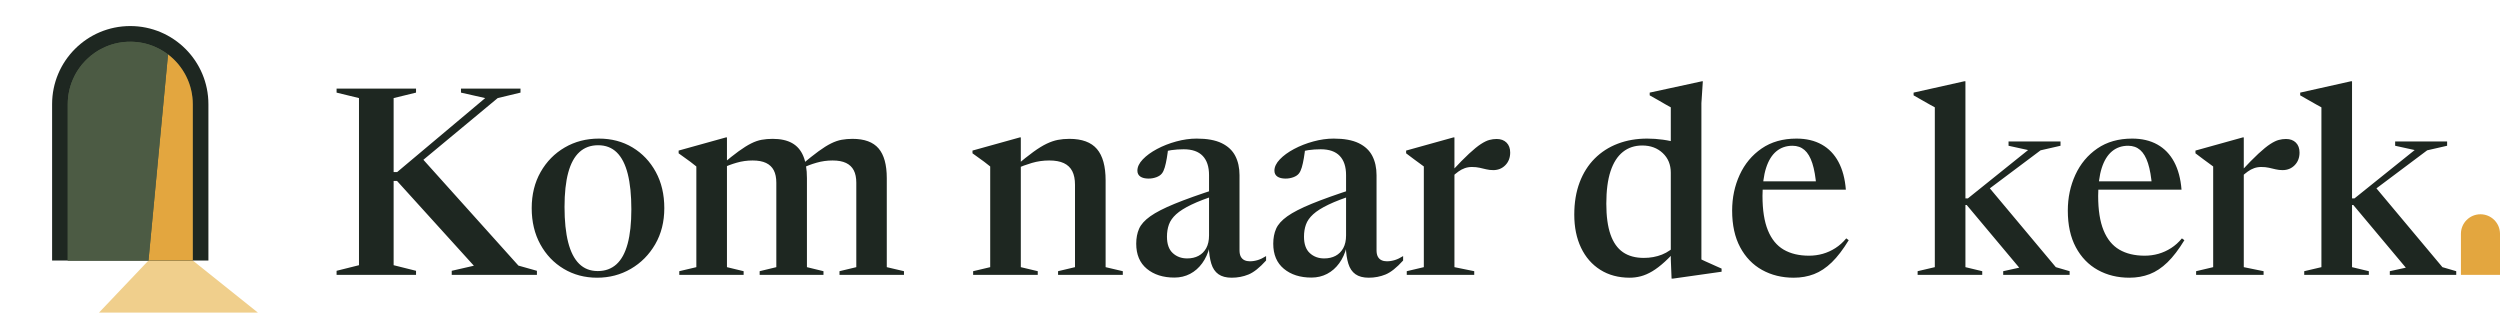
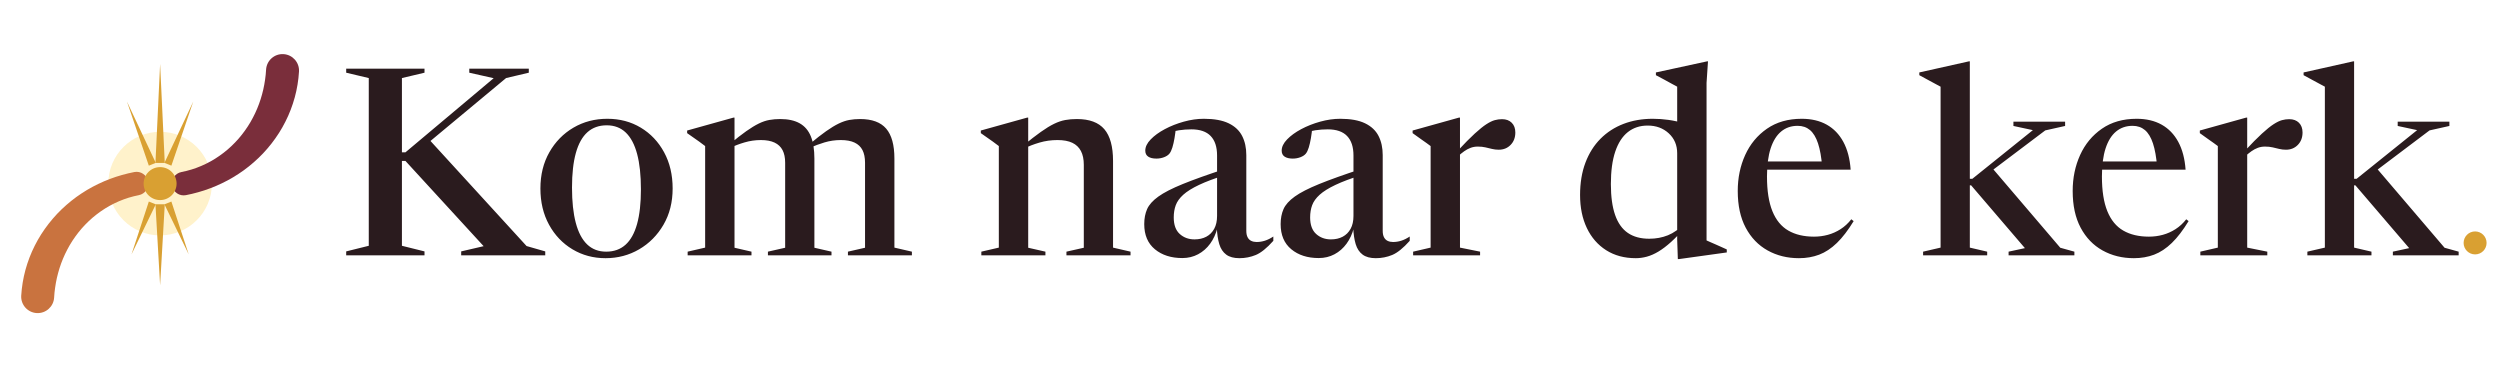
- <svg xmlns="http://www.w3.org/2000/svg" viewBox="0 -120 19193 2400" role="img" aria-label="Kom naar de kerk.">
-   <g transform="translate(0 -120) scale(20)">
-     <path d="M57 100 H74 L99 120 H38 Z" fill="#F0CF8C" />
-     <path d="M20 100 V40 A30 30 0 0 1 80 40 V100 Z" fill="#1E2721" />
-     <path d="M26 100 V40 A24 24 0 0 1 74 40 V100 Z" fill="#4C5B44" />
-     <path d="M57 100 L64.5 20.9 A24 24 0 0 1 74 40 V100 Z" fill="#E3A63F" />
-     <path d="M26 100 V40 A24 24 0 0 1 64.5 20.9 L57 100 Z" fill="#4C5B44" />
+ <svg xmlns="http://www.w3.org/2000/svg" viewBox="0 -1956 19153 2814" role="img" aria-label="Kom naar de kerk.">
+   <g transform="translate(144.3077 -1631.708) scale(18.03846)">
+     <circle cx="60" cy="60" r="22" fill="#FFE9A8" opacity="0.6" />
+     <path d="M55.21 52.38L45.91 25.14L58.16 51.19Z" fill="#D9A032" />
+     <path d="M58.02 51.22L60 9.2L61.98 51.22Z" fill="#D9A032" />
+     <path d="M61.84 51.19L74.09 25.14L64.79 52.38Z" fill="#D9A032" />
+     <path d="M64.79 67.62L72.14 90.04L61.84 68.81Z" fill="#D9A032" />
+     <path d="M61.98 68.78L60 103.2L58.02 68.78Z" fill="#D9A032" />
+     <path d="M58.16 68.81L47.86 90.04L55.21 67.62Z" fill="#D9A032" />
+     <path d="M1.01 107.59L1.25 104.82L1.63 102.06L2.15 99.33L2.81 96.63L3.61 93.98L4.54 91.36L5.6 88.8L6.79 86.3L8.09 83.87L9.51 81.51L11.05 79.22L12.69 77.01L14.43 74.89L16.26 72.85L18.19 70.91L20.2 69.07L22.29 67.32L24.45 65.67L26.69 64.13L28.98 62.69L31.34 61.36L33.75 60.14L36.21 59.02L38.71 58.02L41.24 57.12L43.82 56.34L46.42 55.66L49.05 55.09A5 5 0 0 1 50.95 64.91L48.79 65.39L46.66 65.98L44.56 66.69L42.5 67.51L40.49 68.43L38.54 69.45L36.64 70.57L34.8 71.79L33.03 73.09L31.33 74.47L29.7 75.94L28.15 77.48L26.68 79.08L25.29 80.76L23.99 82.49L22.77 84.27L21.63 86.11L20.59 88L19.63 89.92L18.76 91.88L17.98 93.87L17.29 95.89L16.69 97.94L16.17 100.01L15.75 102.09L15.41 104.19L15.15 106.29L14.99 108.41A7 7 0 0 1 1.01 107.59Z" fill="#C9733F" />
+     <path d="M118.99 12.41L118.75 15.18L118.37 17.94L117.85 20.67L117.19 23.37L116.39 26.02L115.46 28.64L114.4 31.2L113.21 33.7L111.91 36.13L110.49 38.49L108.95 40.78L107.31 42.99L105.57 45.11L103.74 47.15L101.81 49.09L99.8 50.93L97.71 52.68L95.55 54.33L93.31 55.87L91.02 57.31L88.66 58.64L86.25 59.86L83.79 60.98L81.29 61.98L78.76 62.88L76.18 63.66L73.58 64.34L70.95 64.91A5 5 0 0 1 69.05 55.09L71.21 54.61L73.34 54.02L75.44 53.31L77.5 52.49L79.51 51.57L81.46 50.55L83.36 49.43L85.2 48.21L86.97 46.91L88.67 45.53L90.3 44.06L91.85 42.52L93.32 40.92L94.71 39.24L96.01 37.51L97.23 35.73L98.37 33.89L99.41 32L100.37 30.08L101.24 28.12L102.02 26.13L102.71 24.11L103.31 22.06L103.83 19.99L104.25 17.91L104.59 15.81L104.85 13.71L105.01 11.59A7 7 0 0 1 118.99 12.41Z" fill="#7A2E3B" />
+     <circle cx="60" cy="60" r="7" fill="#D9A032" />
  </g>
-   <g transform="translate(2520 490)">
-     <path transform="translate(0 1500)" d="M1460 -71 1602 -31V0H948V-31L1118 -70L528 -721H421V-789H529L1205 -1357L1019 -1399V-1430H1476V-1399L1301 -1357L600 -775L728 -886ZM502 -1357V-74L674 -31V0H64V-31L236 -74V-1357L64 -1399V-1430H674V-1399ZM2069 -29Q2155 -29 2212.5 -81.0Q2270 -133 2298.5 -238.5Q2327 -344 2327 -503Q2327 -665 2299.5 -774.5Q2272 -884 2215.5 -939.5Q2159 -995 2072 -995Q1986 -995 1928.5 -942.5Q1871 -890 1842.5 -785.0Q1814 -680 1814 -521Q1814 -359 1842.0 -249.5Q1870 -140 1926.5 -84.5Q1983 -29 2069 -29ZM2064 22Q1922 22 1808.0 -46.0Q1694 -114 1628.0 -234.5Q1562 -355 1562 -512Q1562 -669 1630.5 -789.5Q1699 -910 1816.0 -978.0Q1933 -1046 2078 -1046Q2223 -1046 2336.0 -978.0Q2449 -910 2514.5 -790.0Q2580 -670 2580 -512Q2580 -355 2510.0 -234.5Q2440 -114 2323.0 -46.0Q2206 22 2064 22ZM3061 -847V-59L3189 -28V0H2695V-28L2826 -59V-832Q2810 -845 2780.0 -868.0Q2750 -891 2690 -933V-954L3053 -1055H3061ZM3675 -742V-59L3802 -28V0H3312V-28L3440 -59V-707Q3440 -765 3420.5 -802.5Q3401 -840 3361.0 -859.0Q3321 -878 3258 -878Q3195 -878 3136.0 -861.0Q3077 -844 3032 -822L3023 -847Q3097 -910 3151.0 -949.0Q3205 -988 3247.0 -1009.0Q3289 -1030 3328.0 -1037.0Q3367 -1044 3412 -1044Q3503 -1044 3561.0 -1011.5Q3619 -979 3647.0 -912.0Q3675 -845 3675 -742ZM4288 -742V-59L4420 -28V0H3925V-28L4054 -59V-707Q4054 -765 4034.5 -802.5Q4015 -840 3975.0 -859.0Q3935 -878 3872 -878Q3809 -878 3749.5 -861.0Q3690 -844 3646 -822L3636 -847Q3711 -910 3764.5 -949.0Q3818 -988 3860.5 -1009.0Q3903 -1030 3942.0 -1037.0Q3981 -1044 4025 -1044Q4162 -1044 4225.0 -970.5Q4288 -897 4288 -742ZM5317 -845V-59L5447 -28V0H4951V-28L5082 -59V-832Q5066 -845 5036.0 -868.0Q5006 -891 4946 -933V-954L5309 -1055H5317ZM5603 -28 5733 -59V-692Q5733 -755 5712.0 -796.0Q5691 -837 5647.5 -857.5Q5604 -878 5535 -878Q5466 -878 5401.5 -859.0Q5337 -840 5289 -817L5279 -837Q5357 -903 5413.5 -944.0Q5470 -985 5515.0 -1006.5Q5560 -1028 5601.0 -1036.0Q5642 -1044 5690 -1044Q5835 -1044 5901.5 -966.0Q5968 -888 5968 -725V-59L6100 -28V0H5603ZM6822 -661 6829 -616Q6704 -576 6627.0 -539.0Q6550 -502 6509.5 -465.0Q6469 -428 6454.0 -386.0Q6439 -344 6439 -293Q6439 -208 6483.5 -167.0Q6528 -126 6594 -126Q6644 -126 6681.5 -146.0Q6719 -166 6740.5 -205.0Q6762 -244 6762 -303V-766Q6762 -862 6713.5 -913.0Q6665 -964 6567 -964Q6519 -964 6473.0 -957.5Q6427 -951 6400 -939L6450 -985Q6445 -938 6438.0 -896.5Q6431 -855 6422.0 -824.5Q6413 -794 6400 -778Q6386 -760 6357.5 -749.5Q6329 -739 6298 -739Q6257 -739 6234.5 -754.5Q6212 -770 6212 -800Q6212 -843 6253.5 -886.5Q6295 -930 6362.5 -966.0Q6430 -1002 6510.5 -1024.0Q6591 -1046 6667 -1046Q6787 -1046 6859.0 -1011.0Q6931 -976 6963.5 -913.0Q6996 -850 6996 -765V-189Q6996 -158 7006.0 -139.5Q7016 -121 7034.0 -112.5Q7052 -104 7075 -104Q7106 -104 7136.5 -113.5Q7167 -123 7200 -144V-110Q7125 -27 7064.5 -2.5Q7004 22 6936 22Q6872 22 6834.0 -5.0Q6796 -32 6779.5 -85.5Q6763 -139 6760 -216L6766 -213Q6748 -142 6709.5 -89.0Q6671 -36 6616.5 -7.5Q6562 21 6496 21Q6366 21 6284.5 -46.5Q6203 -114 6203 -239Q6203 -304 6225.0 -354.0Q6247 -404 6311.0 -449.5Q6375 -495 6498.0 -545.5Q6621 -596 6822 -661ZM7874 -661 7881 -616Q7756 -576 7679.0 -539.0Q7602 -502 7561.5 -465.0Q7521 -428 7506.0 -386.0Q7491 -344 7491 -293Q7491 -208 7535.5 -167.0Q7580 -126 7646 -126Q7696 -126 7733.5 -146.0Q7771 -166 7792.5 -205.0Q7814 -244 7814 -303V-766Q7814 -862 7765.5 -913.0Q7717 -964 7619 -964Q7571 -964 7525.0 -957.5Q7479 -951 7452 -939L7502 -985Q7497 -938 7490.0 -896.5Q7483 -855 7474.0 -824.5Q7465 -794 7452 -778Q7438 -760 7409.5 -749.5Q7381 -739 7350 -739Q7309 -739 7286.5 -754.5Q7264 -770 7264 -800Q7264 -843 7305.5 -886.5Q7347 -930 7414.5 -966.0Q7482 -1002 7562.5 -1024.0Q7643 -1046 7719 -1046Q7839 -1046 7911.0 -1011.0Q7983 -976 8015.5 -913.0Q8048 -850 8048 -765V-189Q8048 -158 8058.0 -139.5Q8068 -121 8086.0 -112.5Q8104 -104 8127 -104Q8158 -104 8188.5 -113.5Q8219 -123 8252 -144V-110Q8177 -27 8116.5 -2.5Q8056 22 7988 22Q7924 22 7886.0 -5.0Q7848 -32 7831.5 -85.5Q7815 -139 7812 -216L7818 -213Q7800 -142 7761.5 -89.0Q7723 -36 7668.5 -7.5Q7614 21 7548 21Q7418 21 7336.5 -46.5Q7255 -114 7255 -239Q7255 -304 7277.0 -354.0Q7299 -404 7363.0 -449.5Q7427 -495 7550.0 -545.5Q7673 -596 7874 -661ZM8970 -1043Q9018 -1043 9046.0 -1015.0Q9074 -987 9074 -939Q9074 -880 9037.0 -842.0Q9000 -804 8944 -804Q8916 -804 8891.0 -810.0Q8866 -816 8839.5 -822.0Q8813 -828 8780 -828Q8751 -828 8725.5 -819.0Q8700 -810 8676.5 -793.0Q8653 -776 8627 -752V-797Q8705 -881 8758.5 -930.5Q8812 -980 8849.0 -1004.0Q8886 -1028 8914.0 -1035.5Q8942 -1043 8970 -1043ZM8646 -855V-59L8798 -28V0H8280V-28L8411 -59V-832Q8398 -842 8380.5 -854.5Q8363 -867 8337.5 -886.0Q8312 -905 8275 -933V-954L8638 -1055H8646ZM10307 -784Q10307 -877 10245.0 -935.0Q10183 -993 10088 -993Q10001 -993 9939.0 -943.5Q9877 -894 9844.5 -795.5Q9812 -697 9812 -546Q9812 -402 9844.0 -310.0Q9876 -218 9939.5 -174.0Q10003 -130 10100 -130Q10175 -130 10239.5 -155.5Q10304 -181 10362 -242L10374 -219Q10313 -148 10261.5 -101.0Q10210 -54 10164.5 -27.0Q10119 0 10076.5 11.0Q10034 22 9992 22Q9862 22 9766.0 -38.5Q9670 -99 9618.0 -208.0Q9566 -317 9566 -462Q9566 -601 9607.0 -709.5Q9648 -818 9723.0 -893.0Q9798 -968 9900.5 -1007.0Q10003 -1046 10126 -1046Q10186 -1046 10247.0 -1037.5Q10308 -1029 10366.0 -1011.5Q10424 -994 10475 -966L10307 -943V-1286Q10295 -1292 10267.5 -1308.0Q10240 -1324 10207.0 -1343.0Q10174 -1362 10145 -1378V-1399L10546 -1486H10553L10542 -1318V-118Q10551 -113 10570.5 -104.5Q10590 -96 10613.0 -85.5Q10636 -75 10658.5 -65.0Q10681 -55 10697 -48V-24L10323 29H10313L10307 -121ZM11272 -1046Q11384 -1046 11465.5 -1000.5Q11547 -955 11594.0 -867.5Q11641 -780 11651 -654H10984V-718H11528L11425 -675Q11416 -788 11393.5 -857.0Q11371 -926 11333.5 -958.5Q11296 -991 11241 -991Q11169 -991 11117.5 -948.5Q11066 -906 11038.5 -820.5Q11011 -735 11011 -606Q11011 -443 11052.5 -341.5Q11094 -240 11173.5 -193.5Q11253 -147 11368 -147Q11423 -147 11474.0 -161.5Q11525 -176 11571.0 -205.5Q11617 -235 11654 -280L11673 -266Q11608 -159 11543.0 -96.0Q11478 -33 11406.5 -5.5Q11335 22 11251 22Q11115 22 11008.0 -37.5Q10901 -97 10839.5 -212.0Q10778 -327 10778 -493Q10778 -642 10836.0 -768.0Q10894 -894 11004.5 -970.0Q11115 -1046 11272 -1046ZM12675 -603 12748 -674 13263 -59 13369 -28V0H12859V-28L12982 -55L12579 -536H12520V-587H12588L13050 -958L12900 -991V-1024H13299V-991L13146 -956ZM12569 -59 12698 -28V0H12202V-28L12334 -59V-1286Q12321 -1293 12297.5 -1306.0Q12274 -1319 12242.0 -1337.5Q12210 -1356 12171 -1378V-1399L12560 -1486H12569V-1311ZM13849 -1046Q13961 -1046 14042.5 -1000.5Q14124 -955 14171.0 -867.5Q14218 -780 14228 -654H13561V-718H14105L14002 -675Q13993 -788 13970.5 -857.0Q13948 -926 13910.5 -958.5Q13873 -991 13818 -991Q13746 -991 13694.5 -948.5Q13643 -906 13615.5 -820.5Q13588 -735 13588 -606Q13588 -443 13629.5 -341.5Q13671 -240 13750.5 -193.5Q13830 -147 13945 -147Q14000 -147 14051.0 -161.5Q14102 -176 14148.0 -205.5Q14194 -235 14231 -280L14250 -266Q14185 -159 14120.0 -96.0Q14055 -33 13983.5 -5.5Q13912 22 13828 22Q13692 22 13585.0 -37.5Q13478 -97 13416.5 -212.0Q13355 -327 13355 -493Q13355 -642 13413.0 -768.0Q13471 -894 13581.5 -970.0Q13692 -1046 13849 -1046ZM15030 -1043Q15078 -1043 15106.0 -1015.0Q15134 -987 15134 -939Q15134 -880 15097.0 -842.0Q15060 -804 15004 -804Q14976 -804 14951.0 -810.0Q14926 -816 14899.5 -822.0Q14873 -828 14840 -828Q14811 -828 14785.5 -819.0Q14760 -810 14736.5 -793.0Q14713 -776 14687 -752V-797Q14765 -881 14818.5 -930.5Q14872 -980 14909.0 -1004.0Q14946 -1028 14974.0 -1035.5Q15002 -1043 15030 -1043ZM14706 -855V-59L14858 -28V0H14340V-28L14471 -59V-832Q14458 -842 14440.5 -854.5Q14423 -867 14397.5 -886.0Q14372 -905 14335 -933V-954L14698 -1055H14706ZM15643 -603 15716 -674 16231 -59 16337 -28V0H15827V-28L15950 -55L15547 -536H15488V-587H15556L16018 -958L15868 -991V-1024H16267V-991L16114 -956ZM15537 -59 15666 -28V0H15170V-28L15302 -59V-1286Q15289 -1293 15265.5 -1306.0Q15242 -1319 15210.0 -1337.5Q15178 -1356 15139 -1378V-1399L15528 -1486H15537V-1311Z" fill="#1E2721" />
-     <path d="M16373 1500 V1185 A150 150 0 0 1 16673 1185 V1500 Z" fill="#E3A63F" />
+   <g transform="translate(2587.23 0)">
+     <path fill="#2A1B1E" d="M1447 -71 1590 -30V0H946V-30L1118 -70L519 -723H413V-789H519L1195 -1357L1008 -1399V-1430H1464V-1399L1290 -1358L588 -774L709 -878ZM492 -1358V-73L665 -30V0H65V-30L238 -73V-1358L65 -1399V-1430H665V-1399ZM2057 -28Q2146 -28 2205.0 -81.0Q2264 -134 2293.5 -240.0Q2323 -346 2323 -505Q2323 -667 2294.0 -776.0Q2265 -885 2207.0 -940.5Q2149 -996 2061 -996Q1972 -996 1913.0 -943.0Q1854 -890 1824.5 -784.0Q1795 -678 1795 -519Q1795 -358 1824.0 -248.5Q1853 -139 1911.0 -83.5Q1969 -28 2057 -28ZM2052 22Q1912 22 1798.5 -46.0Q1685 -114 1619.0 -234.5Q1553 -355 1553 -512Q1553 -669 1621.5 -789.5Q1690 -910 1806.0 -978.0Q1922 -1046 2066 -1046Q2209 -1046 2322.0 -978.0Q2435 -910 2500.5 -789.5Q2566 -669 2566 -512Q2566 -355 2496.0 -234.5Q2426 -114 2309.5 -46.0Q2193 22 2052 22ZM3040 -850V-58L3170 -28V0H2681V-28L2815 -59V-837Q2799 -849 2769.5 -871.0Q2740 -893 2677 -936V-956L3032 -1055H3040ZM3652 -741V-58L3783 -28V0H3296V-28L3428 -58V-709Q3428 -768 3408.0 -806.0Q3388 -844 3347.0 -863.5Q3306 -883 3242 -883Q3178 -883 3117.0 -865.0Q3056 -847 3012 -825L3002 -851Q3076 -913 3130.0 -951.0Q3184 -989 3226.0 -1009.5Q3268 -1030 3307.0 -1037.0Q3346 -1044 3390 -1044Q3481 -1044 3539.0 -1011.5Q3597 -979 3624.5 -912.0Q3652 -845 3652 -741ZM4265 -741V-59L4399 -28V0H3909V-28L4040 -58V-709Q4040 -768 4020.5 -806.0Q4001 -844 3960.0 -863.5Q3919 -883 3854 -883Q3790 -883 3729.5 -865.0Q3669 -847 3624 -825L3614 -851Q3688 -913 3742.0 -951.0Q3796 -989 3838.5 -1009.5Q3881 -1030 3919.5 -1037.0Q3958 -1044 4002 -1044Q4139 -1044 4202.0 -970.5Q4265 -897 4265 -741ZM5290 -848V-58L5422 -28V0H4931V-28L5065 -59V-837Q5049 -849 5019.5 -871.0Q4990 -893 4927 -936V-956L5282 -1055H5290ZM5583 -28 5716 -58V-693Q5716 -757 5694.0 -799.0Q5672 -841 5628.0 -862.0Q5584 -883 5514 -883Q5442 -883 5376.0 -863.5Q5310 -844 5263 -820L5252 -841Q5330 -905 5387.0 -945.5Q5444 -986 5488.5 -1007.5Q5533 -1029 5574.0 -1036.5Q5615 -1044 5663 -1044Q5807 -1044 5873.5 -966.0Q5940 -888 5940 -723V-59L6074 -28V0H5583ZM6798 -662 6806 -617Q6678 -577 6599.0 -539.5Q6520 -502 6478.0 -464.0Q6436 -426 6420.5 -384.0Q6405 -342 6405 -290Q6405 -205 6451.0 -163.5Q6497 -122 6564 -122Q6616 -122 6654.5 -142.5Q6693 -163 6715.0 -203.0Q6737 -243 6737 -302V-765Q6737 -863 6688.0 -914.0Q6639 -965 6540 -965Q6492 -965 6445.5 -958.0Q6399 -951 6371 -939L6422 -984Q6418 -939 6411.0 -898.0Q6404 -857 6394.5 -826.0Q6385 -795 6372 -779Q6358 -762 6330.5 -751.5Q6303 -741 6272 -741Q6232 -741 6209.5 -756.0Q6187 -771 6187 -802Q6187 -845 6228.5 -888.0Q6270 -931 6336.5 -966.5Q6403 -1002 6482.0 -1024.0Q6561 -1046 6636 -1046Q6754 -1046 6825.5 -1011.5Q6897 -977 6929.0 -914.5Q6961 -852 6961 -768V-188Q6961 -157 6971.0 -138.0Q6981 -119 6999.0 -110.5Q7017 -102 7040 -102Q7072 -102 7103.5 -112.0Q7135 -122 7168 -144V-111Q7093 -27 7033.5 -2.5Q6974 22 6908 22Q6844 22 6807.0 -5.5Q6770 -33 6754.0 -85.5Q6738 -138 6735 -214L6740 -211Q6722 -141 6684.0 -89.0Q6646 -37 6591.5 -8.0Q6537 21 6471 21Q6342 21 6260.5 -46.5Q6179 -114 6179 -239Q6179 -304 6201.0 -354.0Q6223 -404 6287.0 -450.0Q6351 -496 6474.0 -546.0Q6597 -596 6798 -662ZM7843 -662 7851 -617Q7723 -577 7644.0 -539.5Q7565 -502 7523.0 -464.0Q7481 -426 7465.5 -384.0Q7450 -342 7450 -290Q7450 -205 7496.0 -163.5Q7542 -122 7609 -122Q7661 -122 7699.5 -142.5Q7738 -163 7760.0 -203.0Q7782 -243 7782 -302V-765Q7782 -863 7733.0 -914.0Q7684 -965 7585 -965Q7537 -965 7490.5 -958.0Q7444 -951 7416 -939L7467 -984Q7463 -939 7456.0 -898.0Q7449 -857 7439.5 -826.0Q7430 -795 7417 -779Q7403 -762 7375.5 -751.5Q7348 -741 7317 -741Q7277 -741 7254.5 -756.0Q7232 -771 7232 -802Q7232 -845 7273.5 -888.0Q7315 -931 7381.5 -966.5Q7448 -1002 7527.0 -1024.0Q7606 -1046 7681 -1046Q7799 -1046 7870.5 -1011.5Q7942 -977 7974.0 -914.5Q8006 -852 8006 -768V-188Q8006 -157 8016.0 -138.0Q8026 -119 8044.0 -110.5Q8062 -102 8085 -102Q8117 -102 8148.5 -112.0Q8180 -122 8213 -144V-111Q8138 -27 8078.5 -2.5Q8019 22 7953 22Q7889 22 7852.0 -5.5Q7815 -33 7799.0 -85.5Q7783 -138 7780 -214L7785 -211Q7767 -141 7729.0 -89.0Q7691 -37 7636.5 -8.0Q7582 21 7516 21Q7387 21 7305.5 -46.5Q7224 -114 7224 -239Q7224 -304 7246.0 -354.0Q7268 -404 7332.0 -450.0Q7396 -496 7519.0 -546.0Q7642 -596 7843 -662ZM8920 -1043Q8967 -1043 8994.5 -1015.5Q9022 -988 9022 -941Q9022 -883 8986.0 -846.0Q8950 -809 8895 -809Q8868 -809 8843.5 -815.0Q8819 -821 8793.0 -827.0Q8767 -833 8734 -833Q8705 -833 8679.5 -823.5Q8654 -814 8630.0 -797.0Q8606 -780 8580 -756V-800Q8658 -884 8711.0 -932.5Q8764 -981 8800.5 -1004.5Q8837 -1028 8864.5 -1035.5Q8892 -1043 8920 -1043ZM8598 -856V-59L8752 -28V0H8239V-28L8373 -59V-837Q8360 -847 8342.5 -859.5Q8325 -872 8298.5 -890.5Q8272 -909 8235 -936V-956L8590 -1055H8598ZM10262 -782Q10262 -875 10197.5 -934.5Q10133 -994 10036 -994Q9947 -994 9884.0 -944.0Q9821 -894 9787.5 -794.5Q9754 -695 9754 -546Q9754 -402 9786.5 -309.0Q9819 -216 9884.0 -171.5Q9949 -127 10048 -127Q10125 -127 10191.0 -153.5Q10257 -180 10316 -243L10329 -221Q10267 -149 10215.5 -102.5Q10164 -56 10118.0 -28.5Q10072 -1 10029.0 10.5Q9986 22 9945 22Q9814 22 9718.0 -39.0Q9622 -100 9570.0 -209.0Q9518 -318 9518 -462Q9518 -601 9559.0 -709.5Q9600 -818 9674.5 -893.0Q9749 -968 9851.0 -1007.0Q9953 -1046 10075 -1046Q10135 -1046 10195.5 -1037.5Q10256 -1029 10314.5 -1011.0Q10373 -993 10422 -965L10262 -942V-1292Q10250 -1298 10222.0 -1313.5Q10194 -1329 10161.0 -1347.0Q10128 -1365 10099 -1380V-1401L10491 -1486H10498L10487 -1321V-114Q10496 -110 10515.0 -101.5Q10534 -93 10557.5 -83.0Q10581 -73 10603.5 -62.5Q10626 -52 10642 -45V-22L10275 29H10267L10262 -120ZM11216 -1046Q11327 -1046 11407.5 -1001.0Q11488 -956 11535.0 -869.0Q11582 -782 11591 -656H10926V-719H11471L11373 -677Q11364 -788 11341.0 -857.5Q11318 -927 11279.5 -959.5Q11241 -992 11185 -992Q11111 -992 11058.5 -948.5Q11006 -905 10978.0 -819.0Q10950 -733 10950 -604Q10950 -440 10991.5 -338.0Q11033 -236 11113.5 -189.5Q11194 -143 11310 -143Q11365 -143 11416.5 -157.0Q11468 -171 11514.0 -200.5Q11560 -230 11596 -276L11614 -262Q11550 -157 11485.5 -94.5Q11421 -32 11350.0 -5.0Q11279 22 11195 22Q11061 22 10954.5 -37.5Q10848 -97 10787.0 -211.5Q10726 -326 10726 -493Q10726 -643 10783.0 -768.5Q10840 -894 10950.0 -970.0Q11060 -1046 11216 -1046ZM12610 -601 12677 -667 13197 -58 13305 -28V0H12801V-28L12926 -55L12514 -536H12458V-586H12523L12987 -959L12838 -991V-1024H13234V-991L13082 -957ZM12504 -59 12637 -28V0H12146V-28L12280 -59V-1292Q12267 -1299 12243.5 -1311.5Q12220 -1324 12188.0 -1341.5Q12156 -1359 12117 -1380V-1401L12497 -1486H12504V-1313ZM13782 -1046Q13893 -1046 13973.5 -1001.0Q14054 -956 14101.0 -869.0Q14148 -782 14157 -656H13492V-719H14037L13939 -677Q13930 -788 13907.0 -857.5Q13884 -927 13845.5 -959.5Q13807 -992 13751 -992Q13677 -992 13624.5 -948.5Q13572 -905 13544.0 -819.0Q13516 -733 13516 -604Q13516 -440 13557.5 -338.0Q13599 -236 13679.5 -189.5Q13760 -143 13876 -143Q13931 -143 13982.5 -157.0Q14034 -171 14080.0 -200.5Q14126 -230 14162 -276L14180 -262Q14116 -157 14051.5 -94.5Q13987 -32 13916.0 -5.0Q13845 22 13761 22Q13627 22 13520.5 -37.5Q13414 -97 13353.0 -211.5Q13292 -326 13292 -493Q13292 -643 13349.0 -768.5Q13406 -894 13516.0 -970.0Q13626 -1046 13782 -1046ZM14951 -1043Q14998 -1043 15025.5 -1015.5Q15053 -988 15053 -941Q15053 -883 15017.0 -846.0Q14981 -809 14926 -809Q14899 -809 14874.5 -815.0Q14850 -821 14824.0 -827.0Q14798 -833 14765 -833Q14736 -833 14710.5 -823.5Q14685 -814 14661.0 -797.0Q14637 -780 14611 -756V-800Q14689 -884 14742.0 -932.5Q14795 -981 14831.5 -1004.5Q14868 -1028 14895.5 -1035.5Q14923 -1043 14951 -1043ZM14629 -856V-59L14783 -28V0H14270V-28L14404 -59V-837Q14391 -847 14373.5 -859.5Q14356 -872 14329.5 -890.5Q14303 -909 14266 -936V-956L14621 -1055H14629ZM15554 -601 15621 -667 16141 -58 16249 -28V0H15745V-28L15870 -55L15458 -536H15402V-586H15467L15931 -959L15782 -991V-1024H16178V-991L16026 -957ZM15448 -59 15581 -28V0H15090V-28L15224 -59V-1292Q15211 -1299 15187.5 -1311.5Q15164 -1324 15132.0 -1341.5Q15100 -1359 15061 -1380V-1401L15441 -1486H15448V-1313Z" />
+     <circle cx="16375" cy="-95" r="88" fill="#D9A032" />
  </g>
</svg>
